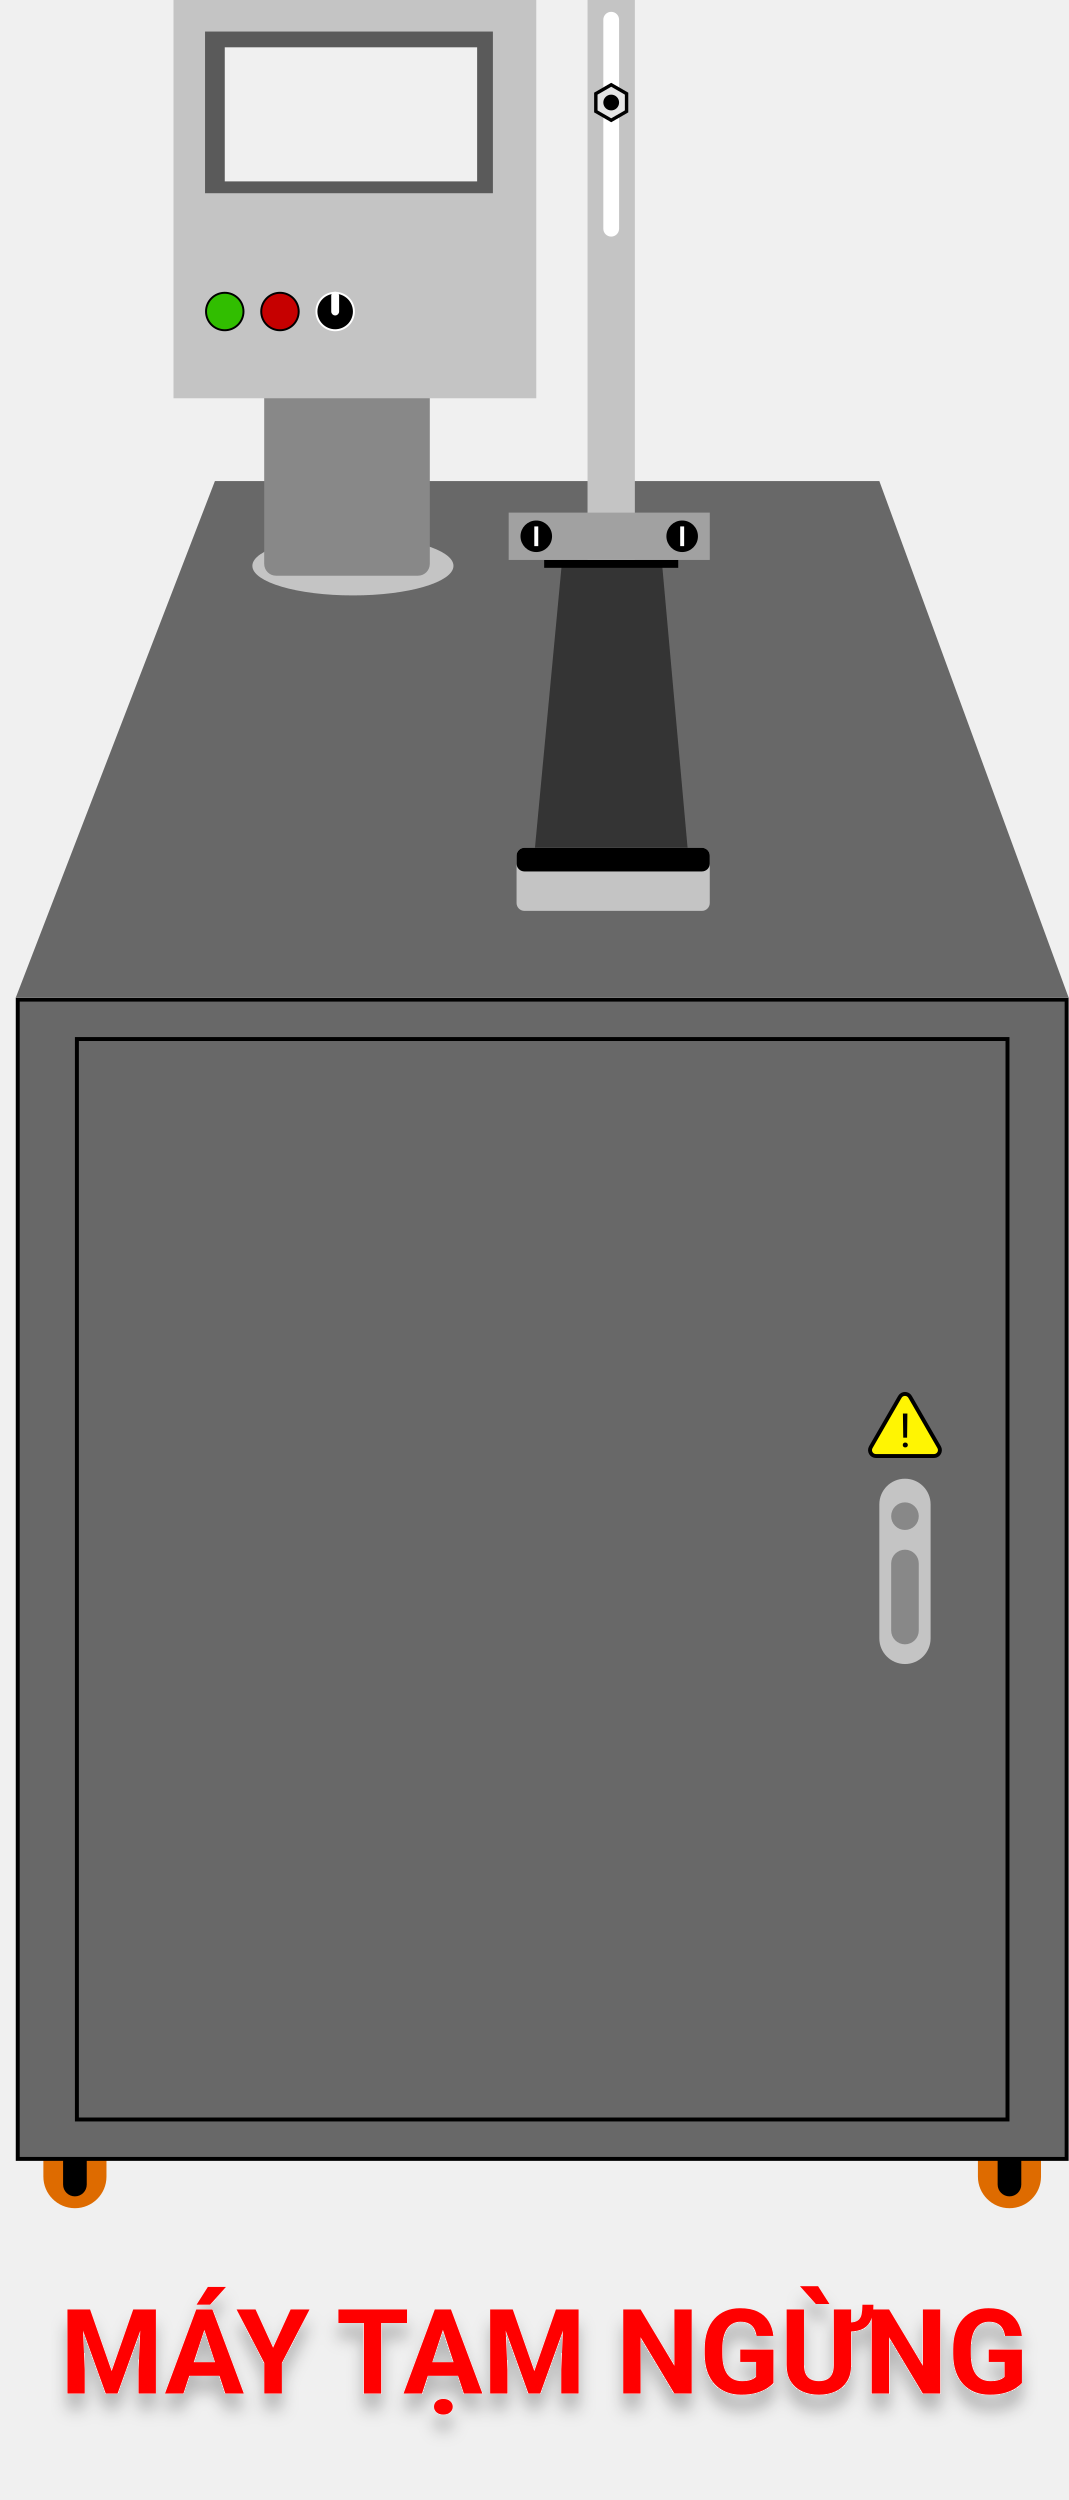
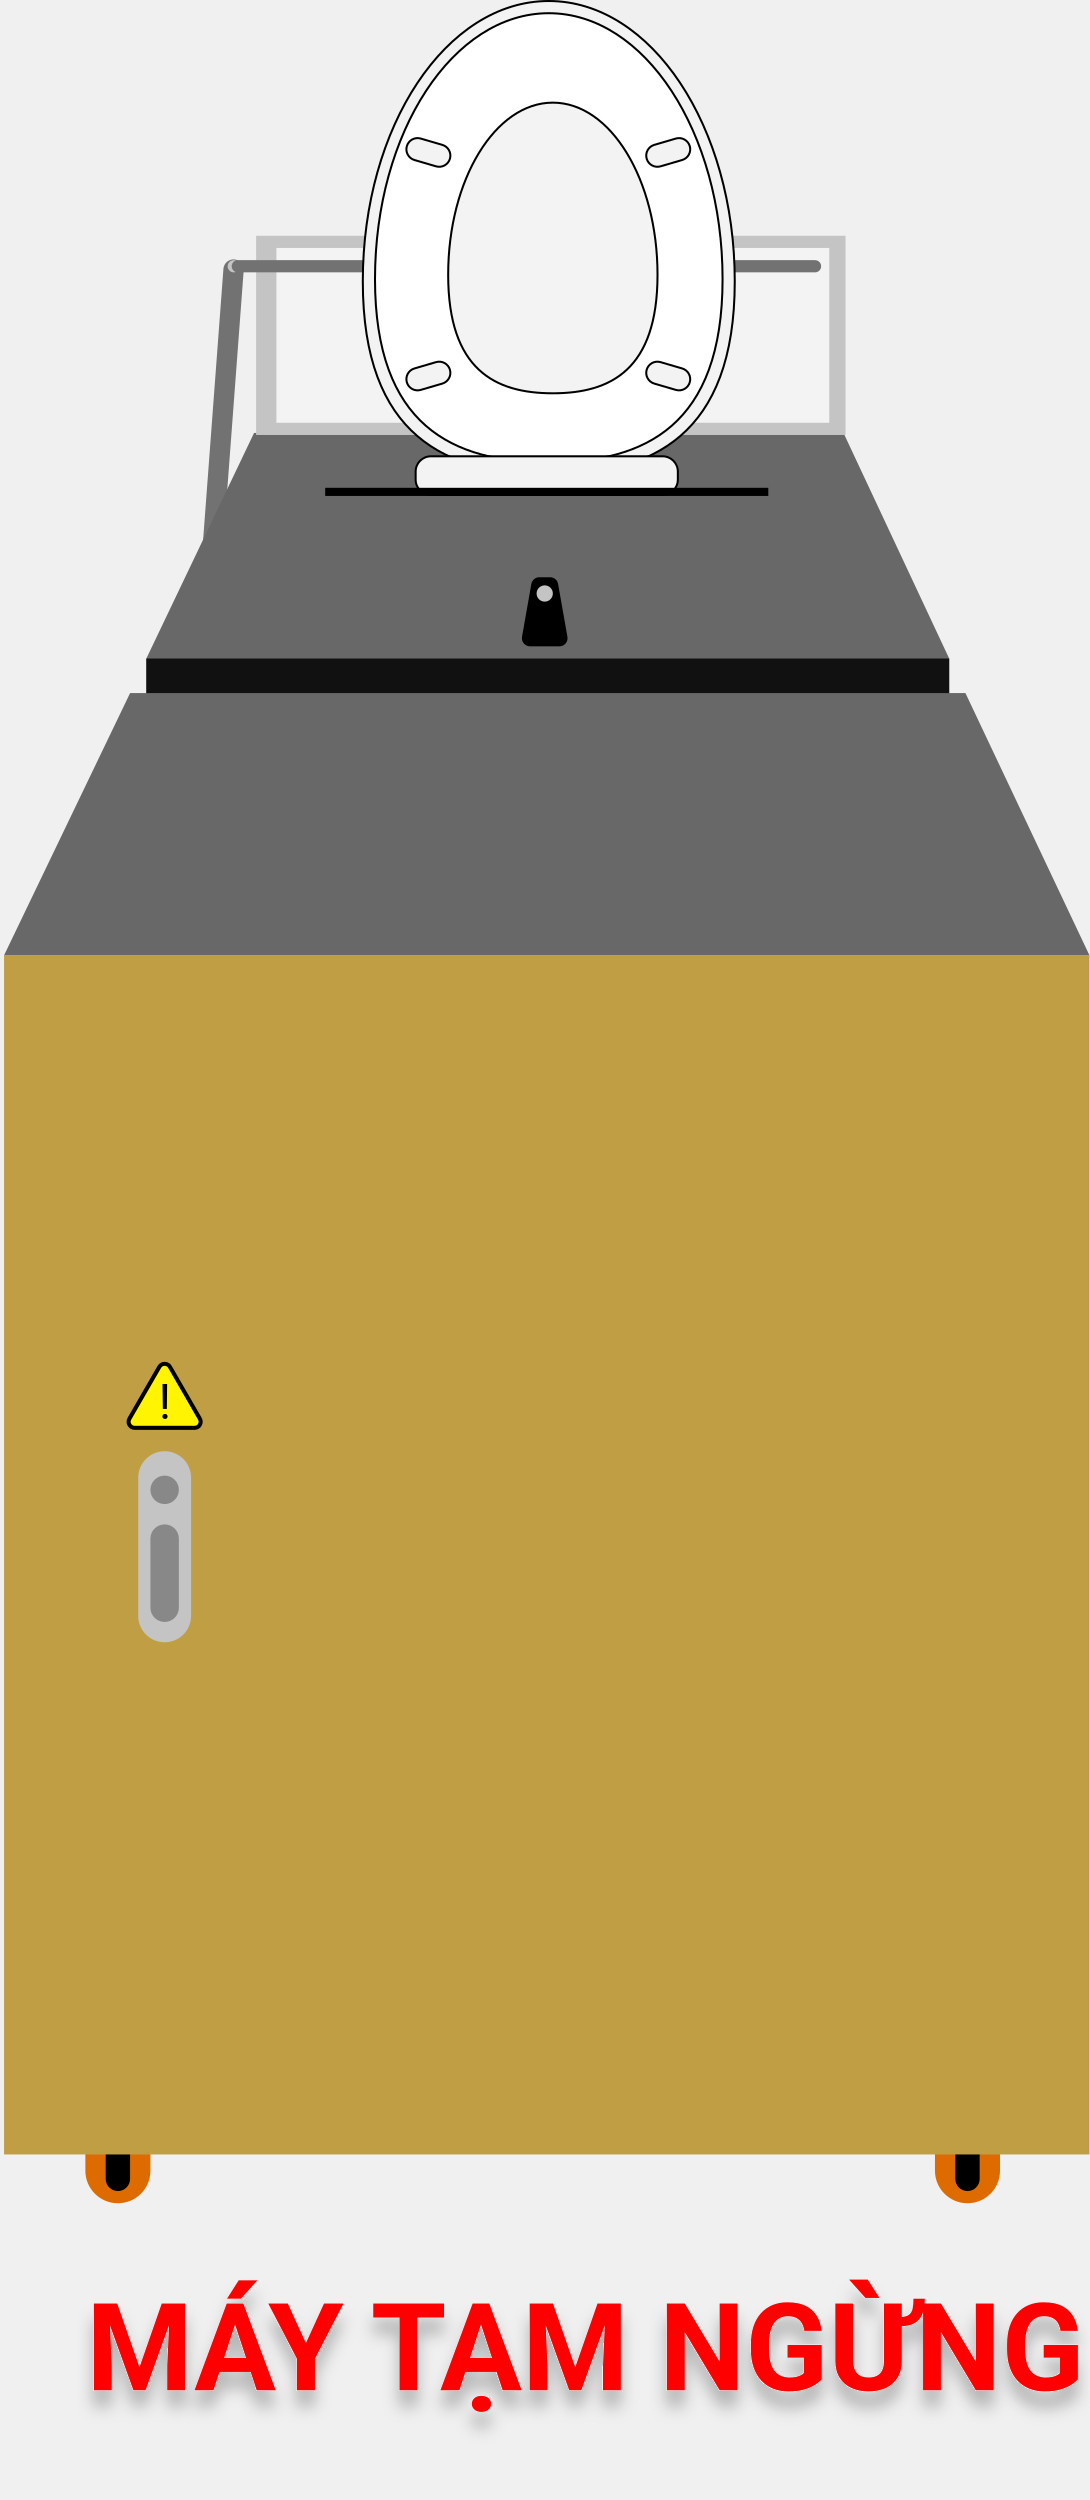
- <svg xmlns="http://www.w3.org/2000/svg" width="271" height="634" viewBox="0 0 271 634" fill="none">
-   <g clip-path="url(#clip0_55_336)">
-     <rect x="248" y="535" width="16" height="25" rx="8" fill="#DE6B00" />
-     <rect x="253" y="538" width="6" height="19" rx="3" fill="black" />
-     <rect x="11" y="535" width="16" height="25" rx="8" fill="#DE6B00" />
-     <rect x="16" y="538" width="6" height="19" rx="3" fill="black" />
-     <rect x="4.5" y="253.5" width="266" height="294" fill="#686868" stroke="black" />
-     <rect x="19.5" y="263.5" width="236" height="274" fill="#686868" stroke="black" />
-     <rect x="223" y="375" width="13" height="47" rx="6.5" fill="#C4C4C4" />
-     <rect x="226" y="393" width="7" height="24" rx="3.5" fill="#888888" />
-     <circle cx="229.5" cy="384.5" r="3.5" fill="#888888" />
-     <path d="M230.799 354.25L238.16 367C238.738 368 238.016 369.25 236.861 369.25H222.139C220.984 369.25 220.262 368 220.84 367L228.201 354.25C228.778 353.25 230.222 353.25 230.799 354.25Z" fill="#FFF502" stroke="black" />
-     <path d="M230.115 358.469L230.039 364.592H229.061L228.979 358.469H230.115ZM228.943 366.455C228.943 366.279 228.996 366.131 229.102 366.01C229.211 365.889 229.371 365.828 229.582 365.828C229.789 365.828 229.947 365.889 230.057 366.01C230.17 366.131 230.227 366.279 230.227 366.455C230.227 366.623 230.17 366.768 230.057 366.889C229.947 367.01 229.789 367.07 229.582 367.07C229.371 367.07 229.211 367.01 229.102 366.889C228.996 366.768 228.943 366.623 228.943 366.455Z" fill="black" />
-     <path d="M54.5 122H223L271 253H4L54.5 122Z" fill="#686868" />
-     <ellipse cx="89.5" cy="143.5" rx="25.5" ry="7.5" fill="#C4C4C4" />
-     <rect x="67" y="93" width="42" height="53" rx="3" fill="#888888" />
-     <rect x="136" y="101" width="92" height="101" transform="rotate(-180 136 101)" fill="#C4C4C4" />
-     <rect x="52" y="8" width="73" height="41" fill="#5A5A5A" />
-     <rect x="57" y="12" width="64" height="34" fill="#F0F0F0" />
-     <circle cx="57" cy="79" r="4.75" fill="#31BE00" stroke="black" stroke-width="0.5" />
-     <circle cx="85" cy="79" r="4.75" fill="black" stroke="white" stroke-width="0.5" />
-     <circle cx="71" cy="79" r="4.75" fill="#C60000" stroke="black" stroke-width="0.5" />
-     <rect x="84" y="74" width="2" height="6" rx="1" fill="white" />
-     <path d="M142.566 142H167.809L175 222H135L142.566 142Z" fill="#343434" />
-     <line x1="138" y1="143" x2="172" y2="143" stroke="black" stroke-width="2" />
-     <rect x="149" width="12" height="142" fill="#C4C4C4" />
-     <rect x="153" y="3" width="4" height="57" rx="2" fill="white" />
-     <path d="M155 21L159.33 23.5V28.5L155 31L150.67 28.5V23.5L155 21Z" fill="black" />
-     <path d="M155 22L158.464 24V28L155 30L151.536 28V24L155 22Z" fill="#E5E5E5" />
-     <circle cx="155" cy="26" r="2" fill="black" />
-     <rect x="129" y="130" width="51" height="12" fill="#A1A1A1" />
-     <circle cx="136" cy="136" r="4" fill="black" />
-     <circle cx="173" cy="136" r="4" fill="black" />
-     <rect x="135.5" y="133.5" width="1" height="5" fill="white" />
-     <rect x="172.5" y="133.5" width="1" height="5" fill="white" />
-     <rect x="131" y="215" width="49" height="16" rx="2" fill="#C4C4C4" />
-     <rect x="131" y="215" width="49" height="6" rx="2" fill="black" />
-     <g filter="url(#filter0_d_55_336)">
-       <path d="M19.113 585.672H22.834L28.312 601.331L33.791 585.672H37.512L29.807 607H26.818L19.113 585.672ZM17.106 585.672H20.812L21.486 600.936V607H17.106V585.672ZM35.812 585.672H39.533V607H35.139V600.936L35.812 585.672ZM52.321 589.319L46.52 607H41.848L49.773 585.672H52.746L52.321 589.319ZM57.141 607L51.325 589.319L50.856 585.672H53.859L61.828 607H57.141ZM56.877 599.061V602.503H45.612V599.061H56.877ZM49.846 584.471L52.717 579.959H57.302L53.273 584.471H49.846ZM64.802 585.672L69.255 595.398L73.708 585.672H78.498L71.481 599.236V607H67.028V599.236L59.997 585.672H64.802ZM96.662 585.672V607H92.282V585.672H96.662ZM103.225 585.672V589.114H85.822V585.672H103.225ZM112.819 589.319L107.019 607H102.346L110.271 585.672H113.244L112.819 589.319ZM117.639 607L111.823 589.319L111.354 585.672H114.357L122.326 607H117.639ZM117.375 599.061V602.503H106.11V599.061H117.375ZM110.065 610.354C110.065 609.788 110.28 609.314 110.71 608.934C111.14 608.562 111.716 608.377 112.438 608.377C113.151 608.377 113.723 608.562 114.152 608.934C114.592 609.314 114.812 609.788 114.812 610.354C114.812 610.911 114.592 611.38 114.152 611.761C113.723 612.142 113.151 612.332 112.438 612.332C111.716 612.332 111.14 612.142 110.71 611.761C110.28 611.38 110.065 610.911 110.065 610.354ZM126.311 585.672H130.031L135.51 601.331L140.988 585.672H144.709L137.004 607H134.016L126.311 585.672ZM124.304 585.672H128.01L128.684 600.936V607H124.304V585.672ZM143.01 585.672H146.73V607H142.336V600.936L143.01 585.672ZM175.412 585.672V607H171.018L162.448 592.703V607H158.054V585.672H162.448L171.032 599.983V585.672H175.412ZM196.14 595.853V604.305C195.808 604.705 195.295 605.14 194.602 605.608C193.908 606.067 193.015 606.463 191.921 606.795C190.827 607.127 189.504 607.293 187.951 607.293C186.574 607.293 185.319 607.068 184.187 606.619C183.054 606.16 182.077 605.491 181.257 604.612C180.446 603.733 179.821 602.659 179.382 601.39C178.942 600.11 178.723 598.65 178.723 597.01V595.677C178.723 594.036 178.933 592.576 179.353 591.297C179.782 590.018 180.393 588.938 181.184 588.06C181.975 587.181 182.917 586.512 184.011 586.053C185.104 585.594 186.32 585.364 187.658 585.364C189.514 585.364 191.037 585.667 192.229 586.272C193.42 586.868 194.328 587.698 194.953 588.763C195.588 589.817 195.979 591.028 196.125 592.396H191.862C191.755 591.673 191.55 591.043 191.247 590.506C190.944 589.969 190.51 589.549 189.943 589.246C189.387 588.943 188.664 588.792 187.775 588.792C187.043 588.792 186.389 588.943 185.812 589.246C185.246 589.539 184.768 589.974 184.377 590.55C183.986 591.126 183.688 591.839 183.483 592.688C183.278 593.538 183.176 594.524 183.176 595.647V597.01C183.176 598.123 183.283 599.109 183.498 599.969C183.713 600.818 184.03 601.536 184.45 602.122C184.88 602.698 185.407 603.133 186.032 603.426C186.657 603.719 187.385 603.865 188.215 603.865C188.908 603.865 189.484 603.807 189.943 603.689C190.412 603.572 190.788 603.431 191.071 603.265C191.364 603.089 191.589 602.923 191.745 602.767V598.987H187.731V595.853H196.14ZM218.713 584.485H221.496C221.496 585.921 221.311 587.146 220.939 588.162C220.568 589.168 219.929 589.939 219.021 590.477C218.122 591.004 216.877 591.268 215.285 591.268V588.997C216.32 588.997 217.082 588.821 217.57 588.47C218.059 588.108 218.371 587.591 218.508 586.917C218.645 586.243 218.713 585.433 218.713 584.485ZM211.462 585.672H215.842V599.764C215.842 601.404 215.49 602.786 214.787 603.909C214.094 605.032 213.132 605.877 211.901 606.443C210.681 607.01 209.274 607.293 207.683 607.293C206.091 607.293 204.675 607.01 203.435 606.443C202.204 605.877 201.237 605.032 200.534 603.909C199.841 602.786 199.494 601.404 199.494 599.764V585.672H203.889V599.764C203.889 600.721 204.04 601.502 204.343 602.107C204.646 602.713 205.08 603.157 205.646 603.44C206.223 603.724 206.901 603.865 207.683 603.865C208.483 603.865 209.162 603.724 209.719 603.44C210.285 603.157 210.715 602.713 211.008 602.107C211.311 601.502 211.462 600.721 211.462 599.764V585.672ZM207.463 579.783L210.349 584.295H206.892L202.878 579.783H207.463ZM238.43 585.672V607H234.035L225.466 592.703V607H221.071V585.672H225.466L234.05 599.983V585.672H238.43ZM259.157 595.853V604.305C258.825 604.705 258.312 605.14 257.619 605.608C256.926 606.067 256.032 606.463 254.938 606.795C253.845 607.127 252.521 607.293 250.969 607.293C249.592 607.293 248.337 607.068 247.204 606.619C246.071 606.16 245.095 605.491 244.274 604.612C243.464 603.733 242.839 602.659 242.399 601.39C241.96 600.11 241.74 598.65 241.74 597.01V595.677C241.74 594.036 241.95 592.576 242.37 591.297C242.8 590.018 243.41 588.938 244.201 588.06C244.992 587.181 245.935 586.512 247.028 586.053C248.122 585.594 249.338 585.364 250.676 585.364C252.531 585.364 254.055 585.667 255.246 586.272C256.438 586.868 257.346 587.698 257.971 588.763C258.605 589.817 258.996 591.028 259.143 592.396H254.88C254.772 591.673 254.567 591.043 254.265 590.506C253.962 589.969 253.527 589.549 252.961 589.246C252.404 588.943 251.682 588.792 250.793 588.792C250.061 588.792 249.406 588.943 248.83 589.246C248.264 589.539 247.785 589.974 247.395 590.55C247.004 591.126 246.706 591.839 246.501 592.688C246.296 593.538 246.193 594.524 246.193 595.647V597.01C246.193 598.123 246.301 599.109 246.516 599.969C246.73 600.818 247.048 601.536 247.468 602.122C247.897 602.698 248.425 603.133 249.05 603.426C249.675 603.719 250.402 603.865 251.232 603.865C251.926 603.865 252.502 603.807 252.961 603.689C253.43 603.572 253.806 603.431 254.089 603.265C254.382 603.089 254.606 602.923 254.763 602.767V598.987H250.749V595.853H259.157Z" fill="#FF0000" />
+ <svg xmlns="http://www.w3.org/2000/svg" width="268" height="615" viewBox="0 0 268 615" fill="none">
+   <g clip-path="url(#clip0_55_168)">
+     <rect x="21" y="517" width="16" height="25" rx="8" fill="#DE6B00" />
+     <rect x="26" y="520" width="6" height="19" rx="3" fill="black" />
+     <rect x="230" y="517" width="16" height="25" rx="8" fill="#DE6B00" />
+     <rect x="235" y="520" width="6" height="19" rx="3" fill="black" />
+     <rect x="55.151" y="63.63" width="5" height="85.828" rx="2.5" transform="rotate(4.28585 55.1509 63.63)" fill="#727272" />
+     <rect x="1" y="235" width="267" height="295" fill="#C09E44" />
+     <path d="M62.5 106.5H207.5L233.5 162V170.5H237.5L268 235H1L32 170.5H36V162L62.5 106.5Z" fill="#686868" />
+     <rect x="63" y="58" width="145" height="49" fill="#C4C4C4" />
+     <rect x="68" y="61" width="136" height="43" fill="#F3F3F3" />
+     <path d="M36 162H233.5V170.5H36L36 162Z" fill="#111111" />
+     <circle cx="57.5" cy="65.5" r="1.5" fill="#C4C4C4" />
+     <rect x="57" y="67" width="3" height="145" rx="1.5" transform="rotate(-90 57 67)" fill="#727272" />
+     <rect x="34" y="357" width="13" height="47" rx="6.5" fill="#C4C4C4" />
+     <rect x="37" y="375" width="7" height="24" rx="3.5" fill="#888888" />
+     <circle cx="40.5" cy="366.5" r="3.5" fill="#888888" />
+     <path d="M41.799 336.25L49.16 349C49.738 350 49.016 351.25 47.861 351.25H33.139C31.984 351.25 31.262 350 31.84 349L39.201 336.25C39.778 335.25 41.222 335.25 41.799 336.25Z" fill="#FFF502" stroke="black" />
+     <path d="M41.115 340.469L41.039 346.592H40.06L39.978 340.469H41.115ZM39.943 348.455C39.943 348.279 39.996 348.131 40.102 348.01C40.211 347.889 40.371 347.828 40.582 347.828C40.789 347.828 40.947 347.889 41.057 348.01C41.17 348.131 41.227 348.279 41.227 348.455C41.227 348.623 41.17 348.768 41.057 348.889C40.947 349.01 40.789 349.07 40.582 349.07C40.371 349.07 40.211 349.01 40.102 348.889C39.996 348.768 39.943 348.623 39.943 348.455Z" fill="black" />
+     <path d="M130.708 143.652C130.877 142.697 131.707 142 132.678 142H135.322C136.293 142 137.123 142.697 137.292 143.652L139.586 156.652C139.802 157.877 138.86 159 137.616 159H130.384C129.14 159 128.198 157.877 128.414 156.652L130.708 143.652Z" fill="black" />
+     <circle cx="134" cy="146" r="2" fill="#C4C4C4" />
+     <path d="M180.75 69.204C180.75 88.271 175.614 100.138 167.364 107.245C159.106 114.359 147.679 116.75 135 116.75C122.321 116.75 110.894 114.359 102.636 107.245C94.386 100.138 89.25 88.271 89.25 69.204C89.25 50.136 94.388 32.885 102.681 20.408C110.976 7.929 122.407 0.25 135 0.25C147.593 0.25 159.024 7.929 167.319 20.408C175.612 32.885 180.75 50.136 180.75 69.204Z" fill="#F3F3F3" stroke="black" stroke-width="0.5" />
+     <path d="M177.75 68.655C177.75 86.743 172.949 97.998 165.241 104.737C157.526 111.482 146.85 113.75 135 113.75C123.15 113.75 112.474 111.482 104.759 104.737C97.051 97.998 92.25 86.743 92.25 68.655C92.25 50.567 97.052 34.202 104.804 22.367C112.556 10.53 123.238 3.25 135 3.25C146.762 3.25 157.444 10.53 165.196 22.367C172.948 34.202 177.75 50.567 177.75 68.655Z" fill="white" stroke="black" stroke-width="0.5" />
+     <path d="M161.75 67.587C161.75 79.31 158.849 86.584 154.214 90.931C149.576 95.282 143.152 96.75 136 96.75C128.848 96.75 122.424 95.282 117.786 90.931C113.151 86.584 110.25 79.31 110.25 67.587C110.25 55.865 113.151 45.265 117.829 37.604C122.509 29.938 128.94 25.25 136 25.25C143.06 25.25 149.491 29.938 154.171 37.604C158.849 45.265 161.75 55.865 161.75 67.587Z" fill="#F3F3F3" stroke="black" stroke-width="0.5" />
+     <rect x="168.91" y="33.31" width="5.5" height="11.045" rx="2.75" transform="rotate(73.6787 168.91 33.3102)" fill="#F3F3F3" stroke="black" stroke-width="0.5" />
+     <rect x="0.17" y="0.31" width="5.5" height="11.045" rx="2.75" transform="matrix(-0.281024 0.959701 0.959701 0.281024 100.606 33.0602)" fill="#F3F3F3" stroke="black" stroke-width="0.5" />
+     <rect x="-0.17" y="-0.31" width="5.5" height="11.045" rx="2.75" transform="matrix(0.281024 -0.959701 -0.959701 -0.281024 168.66 96.4423)" fill="#F3F3F3" stroke="black" stroke-width="0.5" />
+     <rect x="109.91" y="88.31" width="5.5" height="11.045" rx="2.75" transform="rotate(73.6787 109.91 88.3102)" fill="#F3F3F3" stroke="black" stroke-width="0.5" />
+     <rect x="102.25" y="112.25" width="64.5" height="9.5" rx="3.75" fill="#F3F3F3" stroke="black" stroke-width="0.5" />
+     <line x1="80" y1="121" x2="189" y2="121" stroke="black" stroke-width="2" />
+     <g filter="url(#filter0_d_55_168)">
+       <path d="M25.113 566.672H28.834L34.312 582.331L39.791 566.672H43.512L35.807 588H32.818L25.113 566.672ZM23.106 566.672H26.812L27.486 581.936V588H23.106V566.672ZM41.812 566.672H45.533V588H41.139V581.936L41.812 566.672ZM58.321 570.319L52.52 588H47.848L55.773 566.672H58.746L58.321 570.319ZM63.141 588L57.325 570.319L56.856 566.672H59.859L67.828 588H63.141ZM62.877 580.061V583.503H51.612V580.061H62.877ZM55.846 565.471L58.717 560.959H63.302L59.273 565.471H55.846ZM70.802 566.672L75.255 576.398L79.708 566.672H84.498L77.481 580.236V588H73.028V580.236L65.997 566.672H70.802ZM102.662 566.672V588H98.282V566.672H102.662ZM109.225 566.672V570.114H91.822V566.672H109.225ZM118.819 570.319L113.019 588H108.346L116.271 566.672H119.244L118.819 570.319ZM123.639 588L117.823 570.319L117.354 566.672H120.357L128.326 588H123.639ZM123.375 580.061V583.503H112.11V580.061H123.375ZM116.065 591.354C116.065 590.788 116.28 590.314 116.71 589.934C117.14 589.562 117.716 589.377 118.438 589.377C119.151 589.377 119.723 589.562 120.152 589.934C120.592 590.314 120.812 590.788 120.812 591.354C120.812 591.911 120.592 592.38 120.152 592.761C119.723 593.142 119.151 593.332 118.438 593.332C117.716 593.332 117.14 593.142 116.71 592.761C116.28 592.38 116.065 591.911 116.065 591.354ZM132.311 566.672H136.031L141.51 582.331L146.988 566.672H150.709L143.004 588H140.016L132.311 566.672ZM130.304 566.672H134.01L134.684 581.936V588H130.304V566.672ZM149.01 566.672H152.73V588H148.336V581.936L149.01 566.672ZM181.412 566.672V588H177.018L168.448 573.703V588H164.054V566.672H168.448L177.032 580.983V566.672H181.412ZM202.14 576.853V585.305C201.808 585.705 201.295 586.14 200.602 586.608C199.908 587.067 199.015 587.463 197.921 587.795C196.827 588.127 195.504 588.293 193.951 588.293C192.574 588.293 191.319 588.068 190.187 587.619C189.054 587.16 188.077 586.491 187.257 585.612C186.446 584.733 185.821 583.659 185.382 582.39C184.942 581.11 184.723 579.65 184.723 578.01V576.677C184.723 575.036 184.933 573.576 185.353 572.297C185.782 571.018 186.393 569.938 187.184 569.06C187.975 568.181 188.917 567.512 190.011 567.053C191.104 566.594 192.32 566.364 193.658 566.364C195.514 566.364 197.037 566.667 198.229 567.272C199.42 567.868 200.328 568.698 200.953 569.763C201.588 570.817 201.979 572.028 202.125 573.396H197.862C197.755 572.673 197.55 572.043 197.247 571.506C196.944 570.969 196.51 570.549 195.943 570.246C195.387 569.943 194.664 569.792 193.775 569.792C193.043 569.792 192.389 569.943 191.812 570.246C191.246 570.539 190.768 570.974 190.377 571.55C189.986 572.126 189.688 572.839 189.483 573.688C189.278 574.538 189.176 575.524 189.176 576.647V578.01C189.176 579.123 189.283 580.109 189.498 580.969C189.713 581.818 190.03 582.536 190.45 583.122C190.88 583.698 191.407 584.133 192.032 584.426C192.657 584.719 193.385 584.865 194.215 584.865C194.908 584.865 195.484 584.807 195.943 584.689C196.412 584.572 196.788 584.431 197.071 584.265C197.364 584.089 197.589 583.923 197.745 583.767V579.987H193.731V576.853H202.14ZM224.713 565.485H227.496C227.496 566.921 227.311 568.146 226.939 569.162C226.568 570.168 225.929 570.939 225.021 571.477C224.122 572.004 222.877 572.268 221.285 572.268V569.997C222.32 569.997 223.082 569.821 223.57 569.47C224.059 569.108 224.371 568.591 224.508 567.917C224.645 567.243 224.713 566.433 224.713 565.485ZM217.462 566.672H221.842V580.764C221.842 582.404 221.49 583.786 220.787 584.909C220.094 586.032 219.132 586.877 217.901 587.443C216.681 588.01 215.274 588.293 213.683 588.293C212.091 588.293 210.675 588.01 209.435 587.443C208.204 586.877 207.237 586.032 206.534 584.909C205.841 583.786 205.494 582.404 205.494 580.764V566.672H209.889V580.764C209.889 581.721 210.04 582.502 210.343 583.107C210.646 583.713 211.08 584.157 211.646 584.44C212.223 584.724 212.901 584.865 213.683 584.865C214.483 584.865 215.162 584.724 215.719 584.44C216.285 584.157 216.715 583.713 217.008 583.107C217.311 582.502 217.462 581.721 217.462 580.764V566.672ZM213.463 560.783L216.349 565.295H212.892L208.878 560.783H213.463ZM244.43 566.672V588H240.035L231.466 573.703V588H227.071V566.672H231.466L240.05 580.983V566.672H244.43ZM265.157 576.853V585.305C264.825 585.705 264.312 586.14 263.619 586.608C262.926 587.067 262.032 587.463 260.938 587.795C259.845 588.127 258.521 588.293 256.969 588.293C255.592 588.293 254.337 588.068 253.204 587.619C252.071 587.16 251.095 586.491 250.274 585.612C249.464 584.733 248.839 583.659 248.399 582.39C247.96 581.11 247.74 579.65 247.74 578.01V576.677C247.74 575.036 247.95 573.576 248.37 572.297C248.8 571.018 249.41 569.938 250.201 569.06C250.992 568.181 251.935 567.512 253.028 567.053C254.122 566.594 255.338 566.364 256.676 566.364C258.531 566.364 260.055 566.667 261.246 567.272C262.438 567.868 263.346 568.698 263.971 569.763C264.605 570.817 264.996 572.028 265.143 573.396H260.88C260.772 572.673 260.567 572.043 260.265 571.506C259.962 570.969 259.527 570.549 258.961 570.246C258.404 569.943 257.682 569.792 256.793 569.792C256.061 569.792 255.406 569.943 254.83 570.246C254.264 570.539 253.785 570.974 253.395 571.55C253.004 572.126 252.706 572.839 252.501 573.688C252.296 574.538 252.193 575.524 252.193 576.647V578.01C252.193 579.123 252.301 580.109 252.516 580.969C252.73 581.818 253.048 582.536 253.468 583.122C253.897 583.698 254.425 584.133 255.05 584.426C255.675 584.719 256.402 584.865 257.232 584.865C257.926 584.865 258.502 584.807 258.961 584.689C259.43 584.572 259.806 584.431 260.089 584.265C260.382 584.089 260.606 583.923 260.763 583.767V579.987H256.749V576.853H265.157Z" fill="#FF0000" />
    </g>
  </g>
  <defs>
-     <filter id="filter0_d_55_336" x="13.106" y="579.783" width="250.051" height="40.549" filterUnits="userSpaceOnUse" color-interpolation-filters="sRGB">
+     <filter id="filter0_d_55_168" x="19.106" y="560.783" width="250.051" height="40.549" filterUnits="userSpaceOnUse" color-interpolation-filters="sRGB">
      <feFlood flood-opacity="0" result="BackgroundImageFix" />
      <feColorMatrix in="SourceAlpha" type="matrix" values="0 0 0 0 0 0 0 0 0 0 0 0 0 0 0 0 0 0 127 0" result="hardAlpha" />
      <feOffset dy="4" />
      <feGaussianBlur stdDeviation="2" />
      <feComposite in2="hardAlpha" operator="out" />
      <feColorMatrix type="matrix" values="0 0 0 0 0 0 0 0 0 0 0 0 0 0 0 0 0 0 0.25 0" />
-       <feBlend mode="normal" in2="BackgroundImageFix" result="effect1_dropShadow_55_336" />
-       <feBlend mode="normal" in="SourceGraphic" in2="effect1_dropShadow_55_336" result="shape" />
+       <feBlend mode="normal" in2="BackgroundImageFix" result="effect1_dropShadow_55_168" />
+       <feBlend mode="normal" in="SourceGraphic" in2="effect1_dropShadow_55_168" result="shape" />
    </filter>
-     <clipPath id="clip0_55_336">
-       <rect width="271" height="634" fill="white" />
+     <clipPath id="clip0_55_168">
+       <rect width="268" height="615" fill="white" />
    </clipPath>
  </defs>
</svg>
